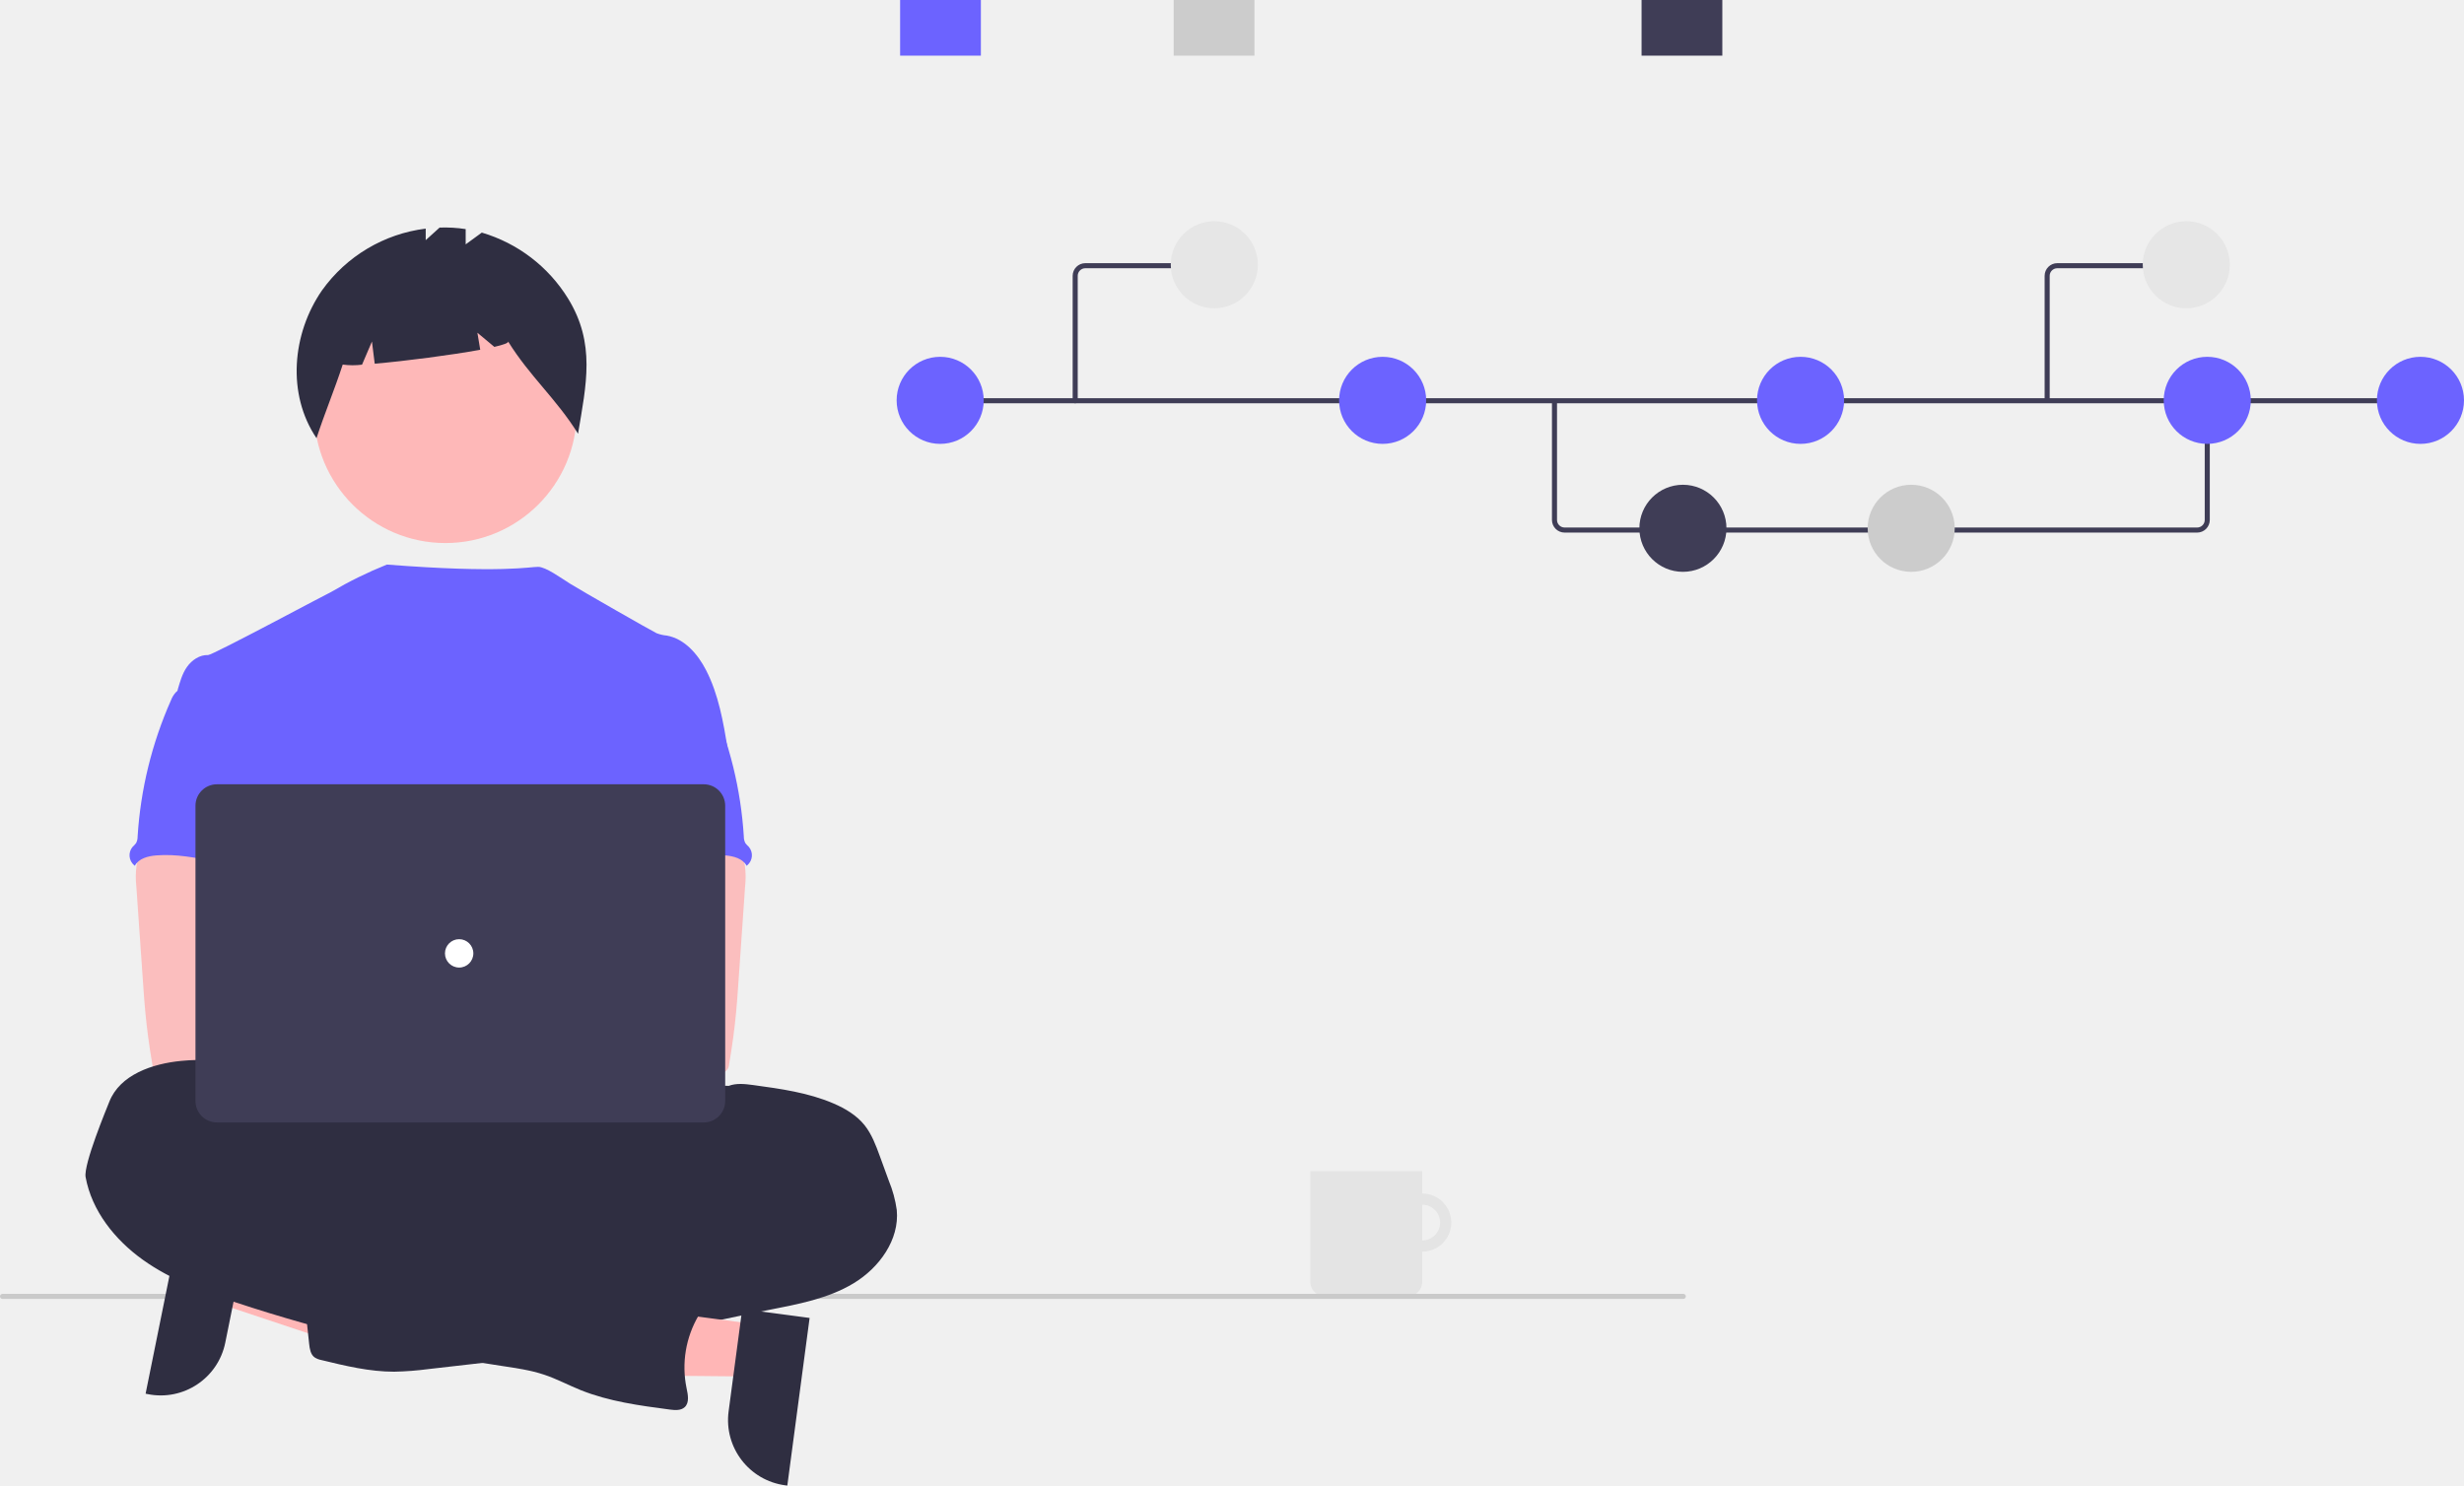
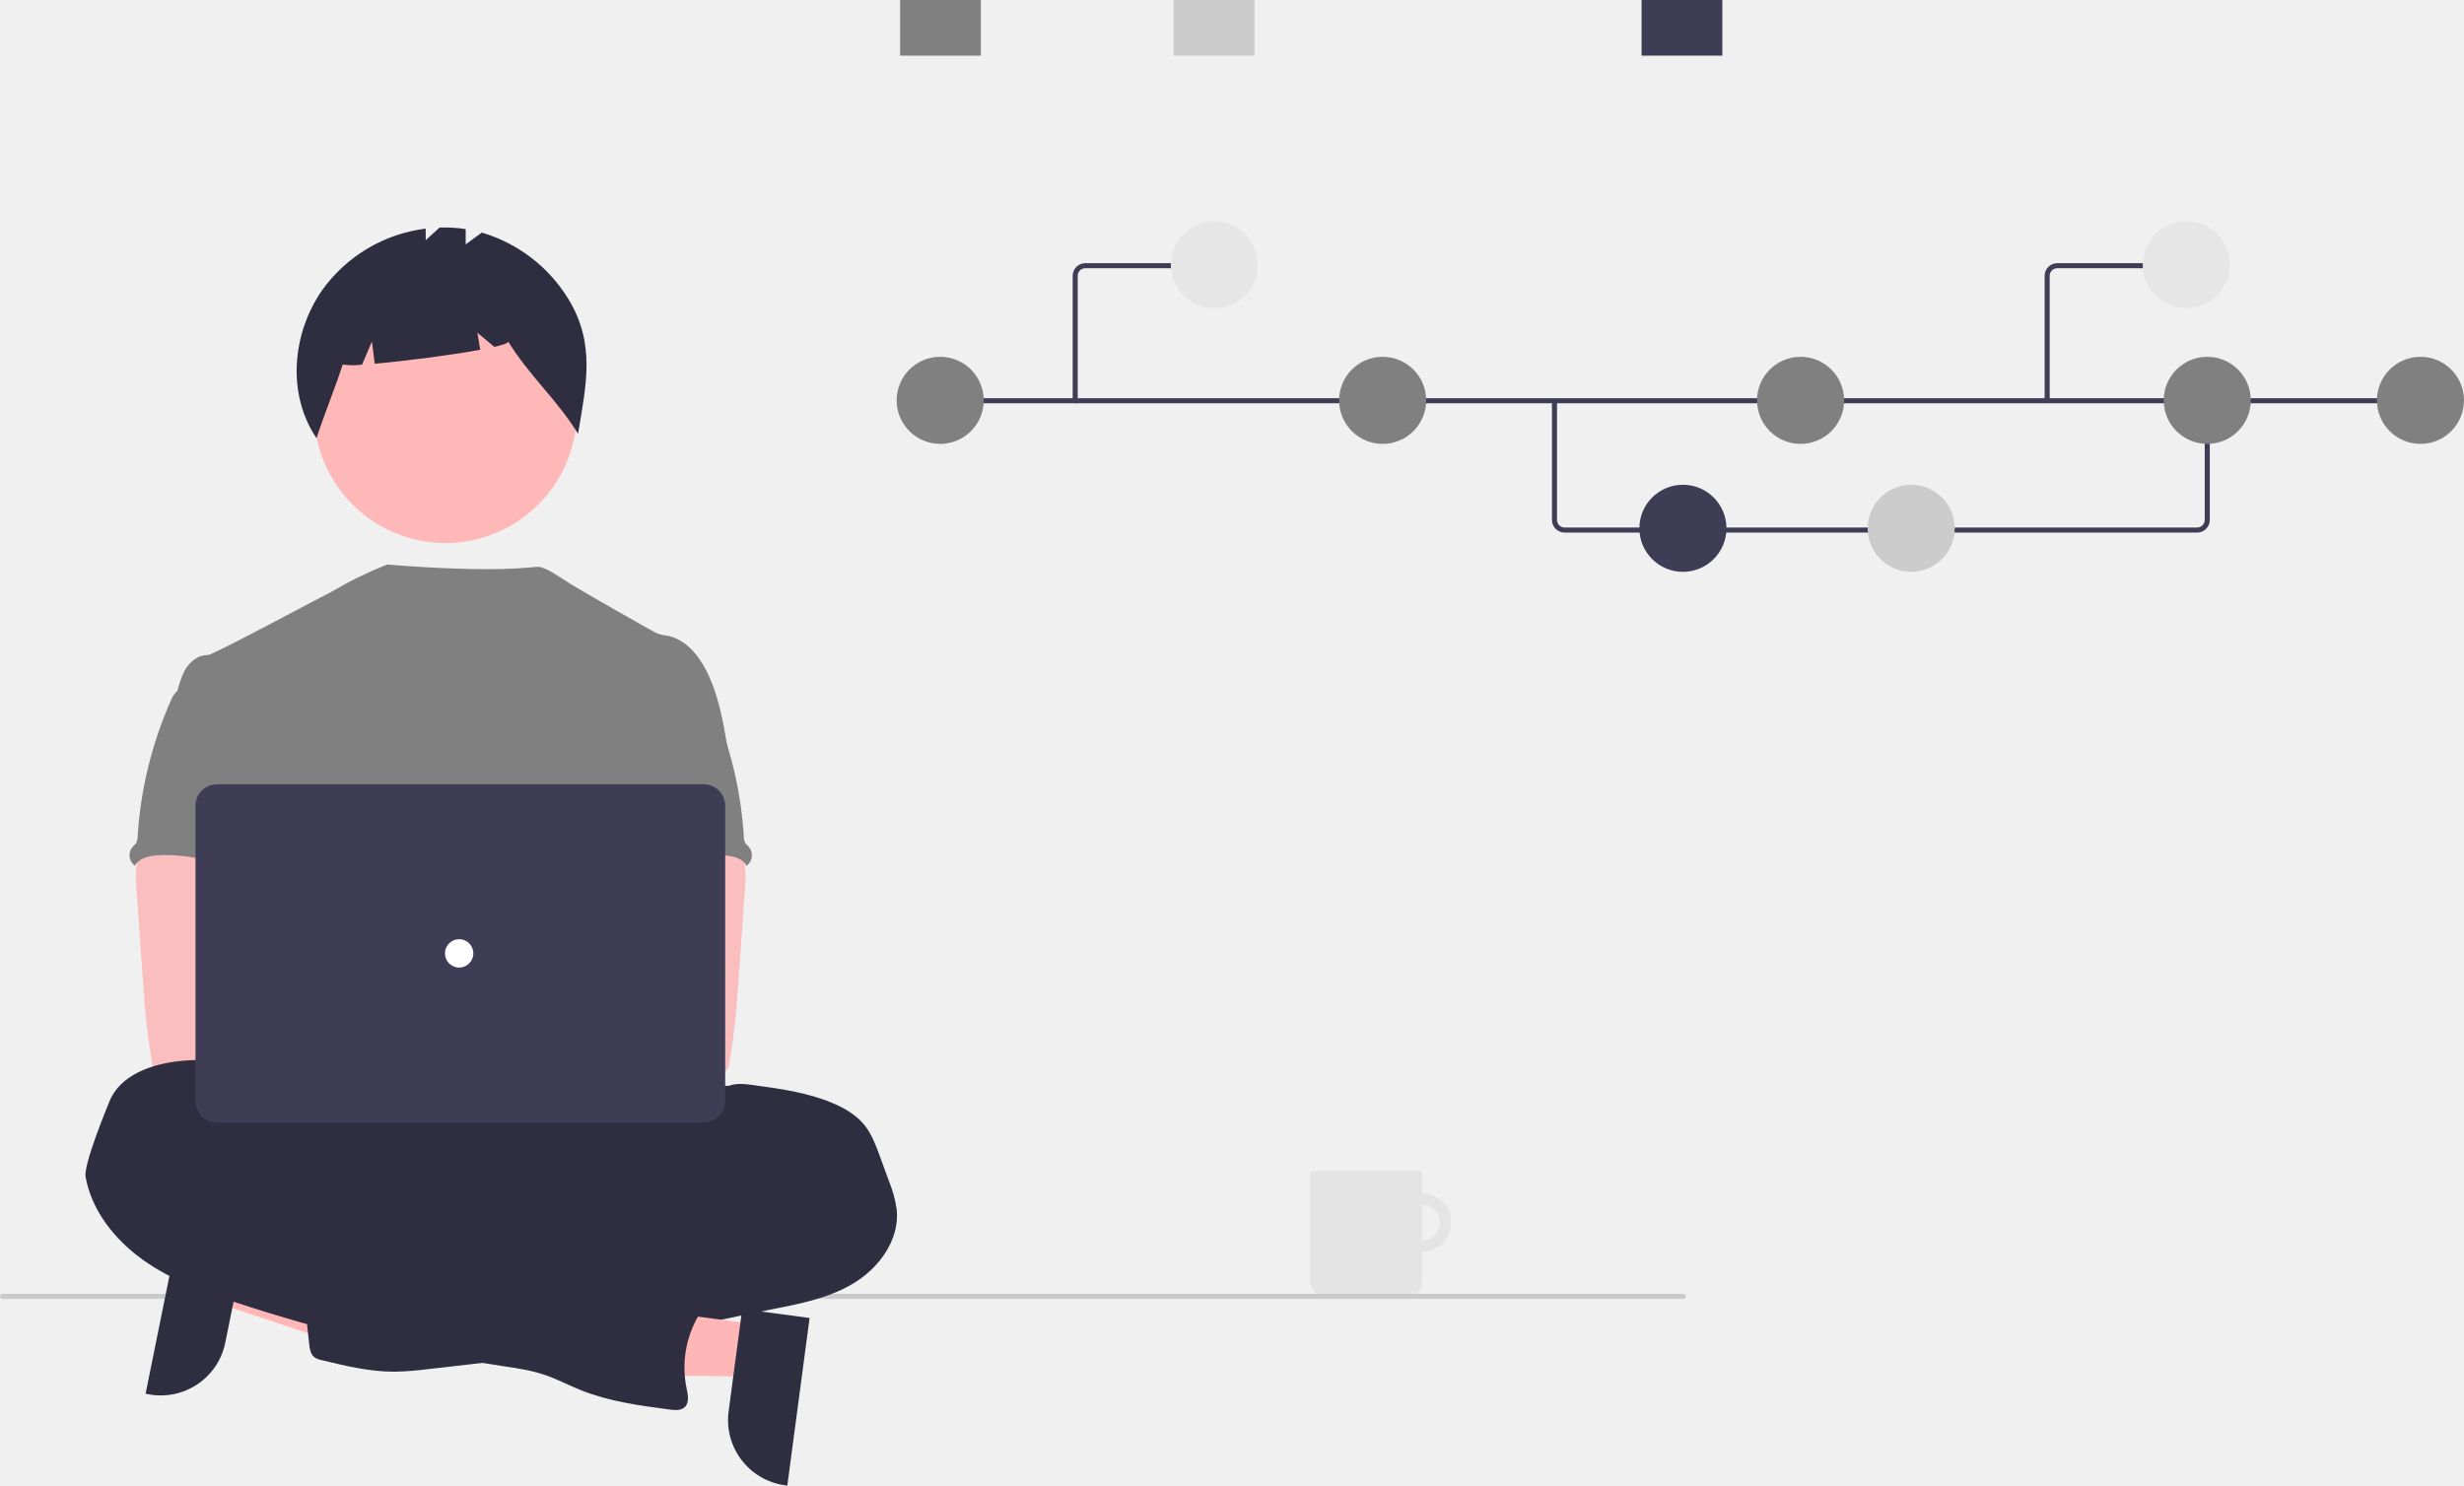
<svg xmlns="http://www.w3.org/2000/svg" data-name="Layer 1" width="973.461" height="587.025" viewBox="0 0 973.461 587.025">
  <g id="f9b32178-6d95-472d-b482-6662972666de" data-name="Group 100">
    <path id="f4b94a19-cbe0-459a-95a6-6ea3b3d72055-6237" data-name="Path 1465" d="M675.147,628.1a11.49,11.49,0,1,0,11.49,11.49h0A11.49,11.49,0,0,0,675.147,628.1Zm0,18.561a7.071,7.071,0,1,1,7.071-7.071v0A7.071,7.071,0,0,1,675.147,646.661Z" transform="translate(-113.2693 -156.4874)" fill="#e4e4e4" />
    <path id="abc0e0b3-f22e-4bee-9929-c6879640924e-6238" data-name="Path 1467" d="M630.954,619.261h44.193v43.739a5.757,5.757,0,0,1-5.757,5.757h-32.679a5.757,5.757,0,0,1-5.757-5.757V619.261Z" transform="translate(-113.2693 -156.4874)" fill="#e4e4e4" />
  </g>
  <path id="e24b6f19-a0a0-4e73-9cfc-bbb7635ad236-6239" data-name="Path 944" d="M778.403,669.758h-664.237a1.006,1.006,0,0,1,0-2h664.237a1.006,1.006,0,0,1,0,2Z" transform="translate(-113.2693 -156.4874)" fill="#cacaca" />
  <polygon points="89.41 494.381 85.302 514.694 161.695 540.208 167.759 510.228 89.41 494.381" fill="#ffb6b6" />
  <path d="M210.36,647.029l-8.091,40.003-0.0.002a26.011,26.011,0,0,1-30.65,20.335l-.828-.168,13.248-65.496Z" transform="translate(-113.2693 -156.4874)" fill="#2f2e41" />
  <circle id="fd4e5ab9-ffc8-4bbb-9267-3af70c31dae1" data-name="Ellipse 276" cx="175.979" cy="162.713" r="51.871" fill="#feb8b8" />
  <path id="a8c9bbe2-1461-49cf-8211-f8d251166dc5-6240" data-name="Path 1461" d="M337.697,274.45a59.907,59.907,0,0,0-34.081-26.052l-6.368,4.647v-6.034a55.143,55.143,0,0,0-10.3-.6l-5.494,4.971v-4.558a59.335,59.335,0,0,0-40.932,24.347c-11.931,17.2-13.945,41.129-2.21,58.467,3.221-9.9,7.131-19.189,10.353-29.088a29.299,29.299,0,0,0,7.633.037l3.919-9.145,1.095,8.758c12.148-1.058,30.166-3.382,41.682-5.511l-1.12-6.719,6.7,5.583c3.528-.812,5.623-1.549,5.45-2.112,8.565,13.808,19.047,22.627,27.611,36.435C344.888,308.406,348.632,292.217,337.697,274.45Z" transform="translate(-113.2693 -156.4874)" fill="#2f2e41" />
  <ellipse id="f6be96d1-713f-4c17-812c-ecd79c56fe95" data-name="Ellipse 260" cx="192.856" cy="464.787" rx="133.56" ry="37.359" fill="#2f2e41" />
-   <path d="M400.808,452.588c-1.784-10.731-3.624-21.668-8.611-31.335-3.278-6.332-8.481-12.366-15.495-13.618a14.99,14.99,0,0,1-4.035-.934c-2.055-.99-29.673-16.756-34.063-19.502-3.769-2.357-9.719-6.722-12.719-6.722-3.018-.066-14.591,2.627-59.76-.904a163.141,163.141,0,0,0-22.01,10.822c-.146-.096-46.882,25.001-48.638,24.935-3.325-.14-6.416,1.989-8.322,4.67-1.906,2.681-2.8,6-3.736,9.209,10.208,22.733,19.548,45.495,29.757,68.228a5.821,5.821,0,0,1,.738,2.8,6.834,6.834,0,0,1-1.27,2.8c-5.006,8.042-4.847,18.157-4.3,27.609.547,9.452,1.224,19.436-3,27.908-1.149,2.326-2.643,4.455-3.736,6.781-2.559,5.268-3.484,22.117-1.989,27.777l187.267,5.365C382.86,587.409,400.808,452.588,400.808,452.588Z" transform="translate(-113.2693 -156.4874)" fill="#6c63ff" />
+   <path d="M400.808,452.588c-1.784-10.731-3.624-21.668-8.611-31.335-3.278-6.332-8.481-12.366-15.495-13.618a14.99,14.99,0,0,1-4.035-.934c-2.055-.99-29.673-16.756-34.063-19.502-3.769-2.357-9.719-6.722-12.719-6.722-3.018-.066-14.591,2.627-59.76-.904a163.141,163.141,0,0,0-22.01,10.822c-.146-.096-46.882,25.001-48.638,24.935-3.325-.14-6.416,1.989-8.322,4.67-1.906,2.681-2.8,6-3.736,9.209,10.208,22.733,19.548,45.495,29.757,68.228a5.821,5.821,0,0,1,.738,2.8,6.834,6.834,0,0,1-1.27,2.8c-5.006,8.042-4.847,18.157-4.3,27.609.547,9.452,1.224,19.436-3,27.908-1.149,2.326-2.643,4.455-3.736,6.781-2.559,5.268-3.484,22.117-1.989,27.777l187.267,5.365C382.86,587.409,400.808,452.588,400.808,452.588Z" transform="translate(-113.2693 -156.4874)" fill="gray" />
  <path id="eb41f72e-aba6-4a16-bf55-c7027d2f1a4b-6241" data-name="Path 1421" d="M167.233,498.445a33.063,33.063,0,0,0-.112,8.154l2.684,38.546c.252,3.633.5,7.257.841,10.881.644,7.033,1.606,14.01,2.8,20.977a3.736,3.736,0,0,0,3.829,3.633c11.815,2.5,24.022,2.4,36.08,1.719,18.4-1.027,65.474-2.97,68.35-6.706s1.2-9.779-2.55-12.8-65.871-10.386-65.871-10.386c.607-4.81,2.438-9.34,4.175-13.907,3.12-8.1,6.034-16.466,6.09-25.143s-3.213-17.8-10.321-22.771c-5.847-4.081-13.375-4.838-20.5-4.67-5.184.149-14.141-1.093-18.876.934C170.105,488.556,167.933,494.776,167.233,498.445Z" transform="translate(-113.2693 -156.4874)" fill="#fbbebe" />
  <path id="a363f2f7-2464-40a1-ad01-344825aa0b75-6242" data-name="Path 1423" d="M401.141,585.578c3.11-1.186,6.538-.757,9.872-.308,10.732,1.466,21.622,2.97,31.569,7.257,4.67,2,9.116,4.67,12.273,8.6,2.8,3.54,4.436,7.874,5.987,12.142l3.587,9.826a47.3,47.3,0,0,1,3.129,11.516c1.121,11.759-6.921,22.845-17.036,28.954s-22.023,8.284-33.624,10.563-23.247,4.8-34.8,7.472a140.086,140.086,0,0,1-16.373,3.222c-12.366,1.4-25.292-.663-37.042,3.428-4.67,1.635-9.256,4.063-14.1,5.193a87.745,87.745,0,0,1-9.751,1.485l-22.238,2.54a121.313,121.313,0,0,1-13.636,1.046c-9.713,0-19.268-2.3-28.7-4.6a7.258,7.258,0,0,1-2.8-1.13c-1.494-1.177-1.821-3.26-2.036-5.146q-1.429-12.525-2.5-25.077c-.224-2.718-.392-5.66,1.093-7.948,1.868-2.8,5.511-3.68,8.836-4.222a230.58,230.58,0,0,1,42.665-2.961c5.426-5.426,14.374-5.454,21.482-8.406a63.897,63.897,0,0,0,7.575-4.119,99.001,99.001,0,0,1,41.59-13.141,38.714,38.714,0,0,0,8.509-1.214c5.5-1.709,10.517-6.361,16.167-5.221.7-1.933,1.186-4.521,2.8-5.847.8-.682,1.793-1.139,2.531-1.868,1.56-1.578,1.7-4.063,1.466-6.267s-.757-4.464-.187-6.613a9.141,9.141,0,0,1,1.037-2.307C391.278,587.595,395.509,585.111,401.141,585.578Z" transform="translate(-113.2693 -156.4874)" fill="#2f2e41" />
-   <path id="b53ad979-99f4-4c6e-a0f8-957060c42096-6243" data-name="Path 1430" d="M182.88,429.901a9.667,9.667,0,0,0-2.073,3.316,156.78,156.78,0,0,0-13.169,53.816,5.38,5.38,0,0,1-.607,2.606,11.403,11.403,0,0,1-1.373,1.485,5.156,5.156,0,0,0,.617,7.266q.127.107.261.206c1.541-2.9,5.23-3.848,8.509-4.1,15.7-1.242,31.036,6.062,46.783,5.511-1.111-3.839-2.709-7.528-3.615-11.413-4.007-17.251,5.987-36.033-.14-52.649-1.224-3.325-3.269-6.594-6.491-8.051a17.291,17.291,0,0,0-4.156-1.1c-3.979-.719-11.9-3.792-15.747-2.559-1.42.458-1.98,1.793-3.157,2.6C186.734,427.977,184.362,428.397,182.88,429.901Z" transform="translate(-113.2693 -156.4874)" fill="#6c63ff" />
+   <path id="b53ad979-99f4-4c6e-a0f8-957060c42096-6243" data-name="Path 1430" d="M182.88,429.901a9.667,9.667,0,0,0-2.073,3.316,156.78,156.78,0,0,0-13.169,53.816,5.38,5.38,0,0,1-.607,2.606,11.403,11.403,0,0,1-1.373,1.485,5.156,5.156,0,0,0,.617,7.266q.127.107.261.206c1.541-2.9,5.23-3.848,8.509-4.1,15.7-1.242,31.036,6.062,46.783,5.511-1.111-3.839-2.709-7.528-3.615-11.413-4.007-17.251,5.987-36.033-.14-52.649-1.224-3.325-3.269-6.594-6.491-8.051a17.291,17.291,0,0,0-4.156-1.1c-3.979-.719-11.9-3.792-15.747-2.559-1.42.458-1.98,1.793-3.157,2.6C186.734,427.977,184.362,428.397,182.88,429.901Z" transform="translate(-113.2693 -156.4874)" fill="gray" />
  <path id="a1197c30-bfd4-4098-bcf9-2468e7a33bf1-6244" data-name="Path 1421" d="M400.921,486.906c-4.735-2.027-13.692-.785-18.876-.934-7.125-.168-14.653.589-20.5,4.67-7.108,4.971-10.377,14.094-10.321,22.771s2.97,17.043,6.09,25.143c1.737,4.567,3.568,9.097,4.175,13.907,0,0-62.121,7.365-65.871,10.386s-5.426,9.064-2.55,12.8,92.615,7.487,104.43,4.987a3.736,3.736,0,0,0,3.829-3.633c1.194-6.967,2.156-13.944,2.8-20.977.341-3.624.589-7.248.841-10.881l2.684-38.546a33.064,33.064,0,0,0-.112-8.154C406.84,494.776,404.668,488.556,400.921,486.906Z" transform="translate(-113.2693 -156.4874)" fill="#fbbebe" />
-   <path id="ebe46053-6aac-4aa7-8615-21a6fa79538d-6245" data-name="Path 1430" d="M386.251,426.835c-1.177-.807-1.737-2.142-3.157-2.6-3.847-1.233-11.768,1.84-15.747,2.559a17.291,17.291,0,0,0-4.156,1.1c-3.222,1.457-5.267,4.726-6.491,8.051-6.127,16.616,3.867,35.398-.14,52.649-.906,3.885-2.504,7.574-3.615,11.413,15.747.551,31.083-6.753,46.783-5.511,3.279.252,6.968,1.2,8.509,4.1q.134-.099.261-.206a5.156,5.156,0,0,0,.617-7.266,11.401,11.401,0,0,1-1.373-1.485,5.38,5.38,0,0,1-.607-2.606,156.78,156.78,0,0,0-13.169-53.816,9.667,9.667,0,0,0-2.073-3.316C390.411,428.397,388.039,427.977,386.251,426.835Z" transform="translate(-113.2693 -156.4874)" fill="#6c63ff" />
+   <path id="ebe46053-6aac-4aa7-8615-21a6fa79538d-6245" data-name="Path 1430" d="M386.251,426.835c-1.177-.807-1.737-2.142-3.157-2.6-3.847-1.233-11.768,1.84-15.747,2.559a17.291,17.291,0,0,0-4.156,1.1c-3.222,1.457-5.267,4.726-6.491,8.051-6.127,16.616,3.867,35.398-.14,52.649-.906,3.885-2.504,7.574-3.615,11.413,15.747.551,31.083-6.753,46.783-5.511,3.279.252,6.968,1.2,8.509,4.1q.134-.099.261-.206a5.156,5.156,0,0,0,.617-7.266,11.401,11.401,0,0,1-1.373-1.485,5.38,5.38,0,0,1-.607-2.606,156.78,156.78,0,0,0-13.169-53.816,9.667,9.667,0,0,0-2.073-3.316C390.411,428.397,388.039,427.977,386.251,426.835Z" transform="translate(-113.2693 -156.4874)" fill="gray" />
  <polygon points="299.243 523.378 296.513 543.921 215.975 543.166 220.005 512.846 299.243 523.378" fill="#ffb6b6" />
  <path d="M433.122,677.272l-8.804,66.24-.838-.111a26.011,26.011,0,0,1-22.356-29.208l0-.002,5.377-40.457Z" transform="translate(-113.2693 -156.4874)" fill="#2f2e41" />
  <path id="a0b0f7ea-4ed9-4447-aa64-e2335b2c3196-6246" data-name="Path 1427" d="M223.039,595.974c0,.934-1.466,0-1.6-1-1.027-7.556-7.024-13.786-14.01-16.812s-14.944-3.185-22.509-2.466c-11.441,1.083-24.284,5.464-28.468,16.158-.99,2.5-10.264,24.76-9.359,29.766,2.438,13.356,11.572,24.779,22.64,32.69s24,12.637,36.9,16.9a639.949,639.949,0,0,0,104.607,24.984c5.753.869,11.563,1.672,17.073,3.521,4.931,1.653,9.545,4.128,14.365,6.071,11.208,4.5,23.266,6.108,35.211,7.687,2.036.262,4.371.448,5.875-.934,1.943-1.8,1.3-4.941.747-7.528a40.488,40.488,0,0,1,4.773-28.729c2-3.362,4.6-6.809,4.222-10.7-.448-4.539-4.969-7.752-9.471-8.481s-9.078.346-13.6.934a7.285,7.285,0,0,1-4.623-.458,9.235,9.235,0,0,1-1.812-1.606,20.482,20.482,0,0,0-23.854-3.334c-1.672.934-4.2-1.149-5.94-1.933l-19.642-8.892c-22.565-10.208-45.242-20.464-69.115-26.927a14.514,14.514,0,0,1-5.324-2.214c-1.186-.934-2.036-2.2-3.129-3.241-2.382-2.251-5.7-3.148-8.555-4.745S222.385,599.177,223.039,595.974Z" transform="translate(-113.2693 -156.4874)" fill="#2f2e41" />
  <circle cx="160.617" cy="411.99" r="14" fill="#fbbebe" />
  <circle cx="191.617" cy="411.99" r="14" fill="#fbbebe" />
  <path d="M391.305,600.024H198.966a8.48,8.48,0,0,1-8.47-8.47V474.868a8.48,8.48,0,0,1,8.47-8.47H391.305a8.48,8.48,0,0,1,8.47,8.47V591.555A8.48,8.48,0,0,1,391.305,600.024Z" transform="translate(-113.2693 -156.4874)" fill="#3f3d56" />
  <circle id="e793da3b-cee2-4a15-ae11-6dab45a6c728" data-name="Ellipse 263" cx="181.399" cy="376.724" r="5.604" fill="#fff" />
  <path d="M981.299,366.94H731.406a5.006,5.006,0,0,1-5-5V314.84h2v47.1a3.003,3.003,0,0,0,3,3H981.299a3.003,3.003,0,0,0,3-3V314.51h2v47.429A5.006,5.006,0,0,1,981.299,366.94Z" transform="translate(-113.2693 -156.4874)" fill="#3f3d56" />
  <rect x="371.397" y="157.352" width="587.22" height="2" fill="#3f3d56" />
-   <circle id="a67a4451-c7cc-402c-b29d-5a705f3c9418" data-name="Ellipse 264" cx="371.439" cy="158.196" r="17.202" fill="#6c63ff" />
-   <circle id="abdb3fbf-f68e-433e-a33f-153626b38c76" data-name="Ellipse 266" cx="546.244" cy="158.196" r="17.202" fill="#6c63ff" />
+   <circle id="a67a4451-c7cc-402c-b29d-5a705f3c9418" data-name="Ellipse 264" cx="371.439" cy="158.196" r="17.202" fill="gray" />
+   <circle id="abdb3fbf-f68e-433e-a33f-153626b38c76" data-name="Ellipse 266" cx="546.244" cy="158.196" r="17.202" fill="gray" />
  <circle id="ac293633-0933-4e21-a8aa-bc27ca4fbccc" data-name="Ellipse 268" cx="664.876" cy="208.757" r="17.202" fill="#3f3d56" />
  <circle id="a0cd768d-b738-4d4b-9ab3-78ab535c7573" data-name="Ellipse 269" cx="755.063" cy="208.757" r="17.202" fill="#ccc" />
-   <circle id="b9eb3d2e-31e0-4fe2-be5c-79abb86bc227" data-name="Ellipse 270" cx="711.36" cy="158.196" r="17.202" fill="#6c63ff" />
-   <circle id="aa04baac-fce0-420a-b86a-4a97f3079928" data-name="Ellipse 271" cx="956.259" cy="158.196" r="17.202" fill="#6c63ff" />
-   <circle id="e92cf92c-058e-415c-ba96-766a57ee18d9" data-name="Ellipse 272" cx="872.029" cy="158.196" r="17.202" fill="#6c63ff" />
+   <circle id="b9eb3d2e-31e0-4fe2-be5c-79abb86bc227" data-name="Ellipse 270" cx="711.36" cy="158.196" r="17.202" fill="gray" />
+   <circle id="aa04baac-fce0-420a-b86a-4a97f3079928" data-name="Ellipse 271" cx="956.259" cy="158.196" r="17.202" fill="gray" />
+   <circle id="e92cf92c-058e-415c-ba96-766a57ee18d9" data-name="Ellipse 272" cx="872.029" cy="158.196" r="17.202" fill="gray" />
  <rect id="ac5bf8cc-574d-4509-9338-881c836fd832" data-name="Rectangle 207" x="648.539" width="31.906" height="21.99" fill="#3f3d56" />
-   <rect id="ad5a043d-52f1-4931-b771-e4991ef7f7f7" data-name="Rectangle 208" x="355.612" width="31.906" height="21.99" fill="#6c63ff" />
+   <rect id="ad5a043d-52f1-4931-b771-e4991ef7f7f7" data-name="Rectangle 208" x="355.612" width="31.906" height="21.99" fill="gray" />
  <rect id="e5d95e83-bdd9-4322-95a9-5a9c4b449a8f" data-name="Rectangle 209" x="463.685" width="31.906" height="21.99" fill="#ccc" />
  <path d="M538.051,315.84a1,1,0,0,1-1-1V265.477a5.006,5.006,0,0,1,5-5h48.675a1,1,0,0,1,0,2h-48.675a3.003,3.003,0,0,0-3,3v49.362A1,1,0,0,1,538.051,315.84Z" transform="translate(-113.2693 -156.4874)" fill="#3f3d56" />
  <circle id="b0a7c1c1-8f27-441f-a84a-e44462cc473e" data-name="Ellipse 265" cx="479.744" cy="104.616" r="17.202" fill="#e6e6e6" />
  <path d="M923.051,314.84h-2V265.477a5.006,5.006,0,0,1,5-5h48.675v2h-48.675a3.003,3.003,0,0,0-3,3Z" transform="translate(-113.2693 -156.4874)" fill="#3f3d56" />
  <circle id="b3140cf1-cdb8-48ff-81af-ce41ed4f5739" data-name="Ellipse 265" cx="863.744" cy="104.616" r="17.202" fill="#e6e6e6" />
</svg>
